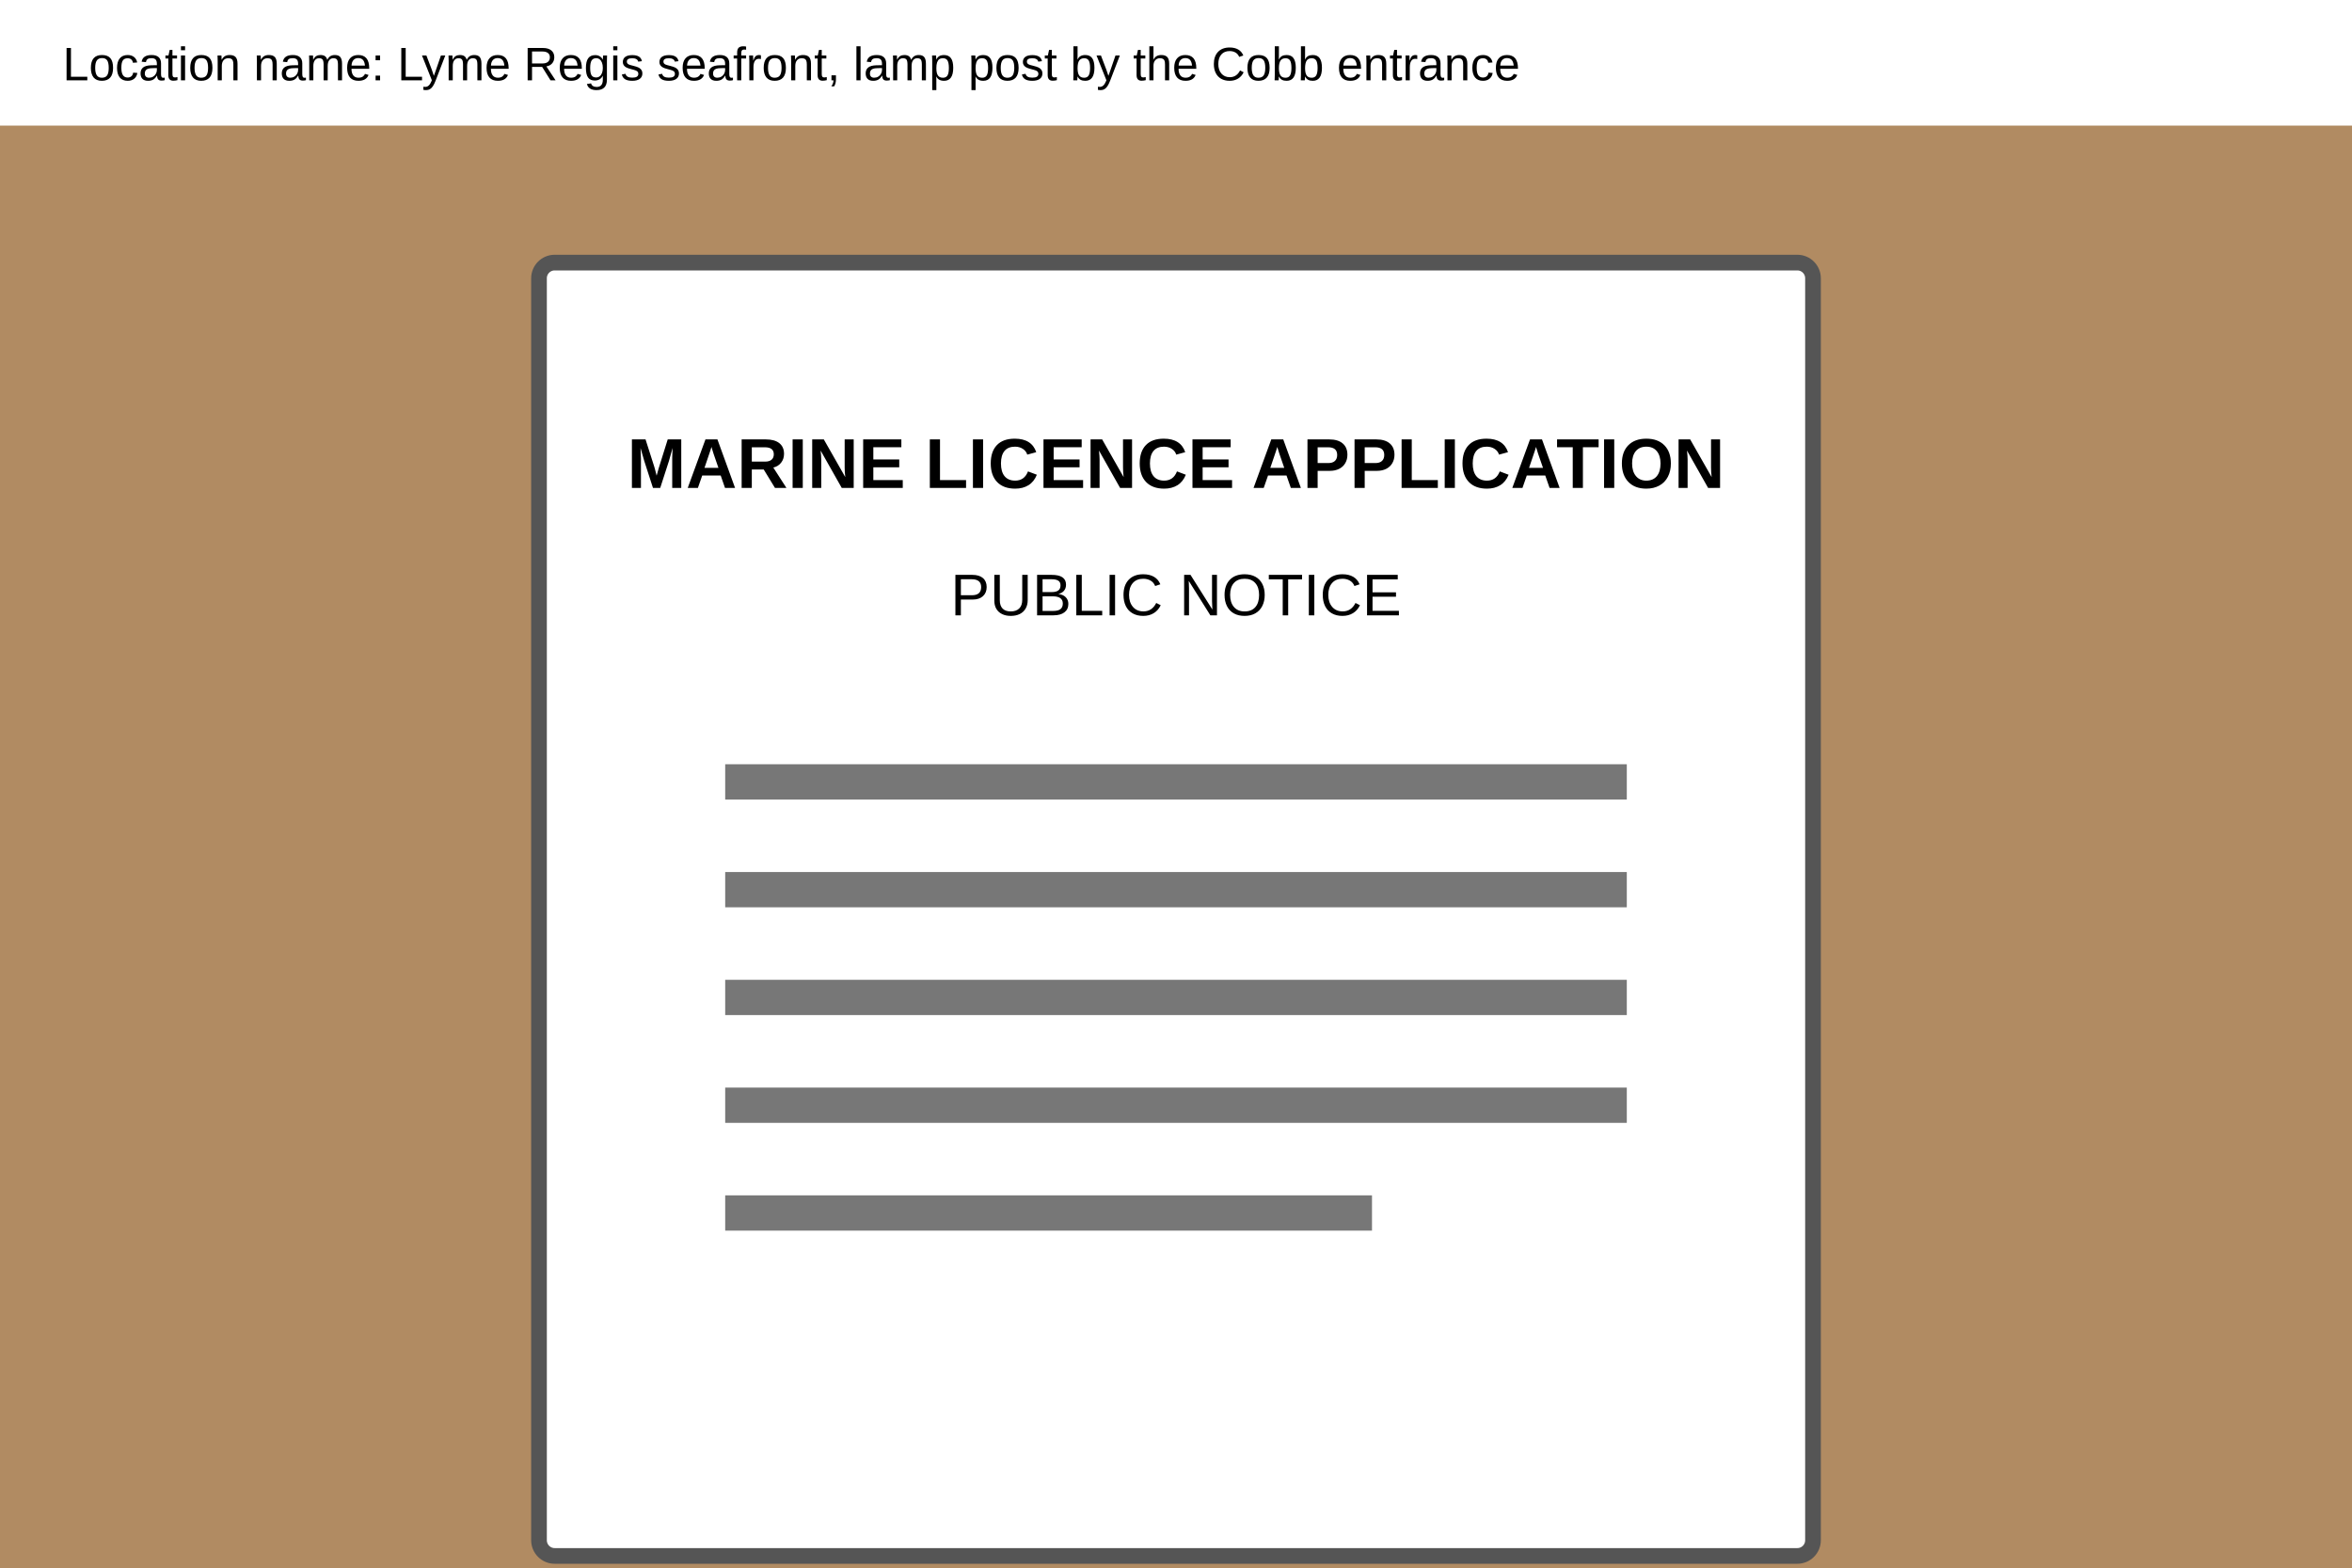
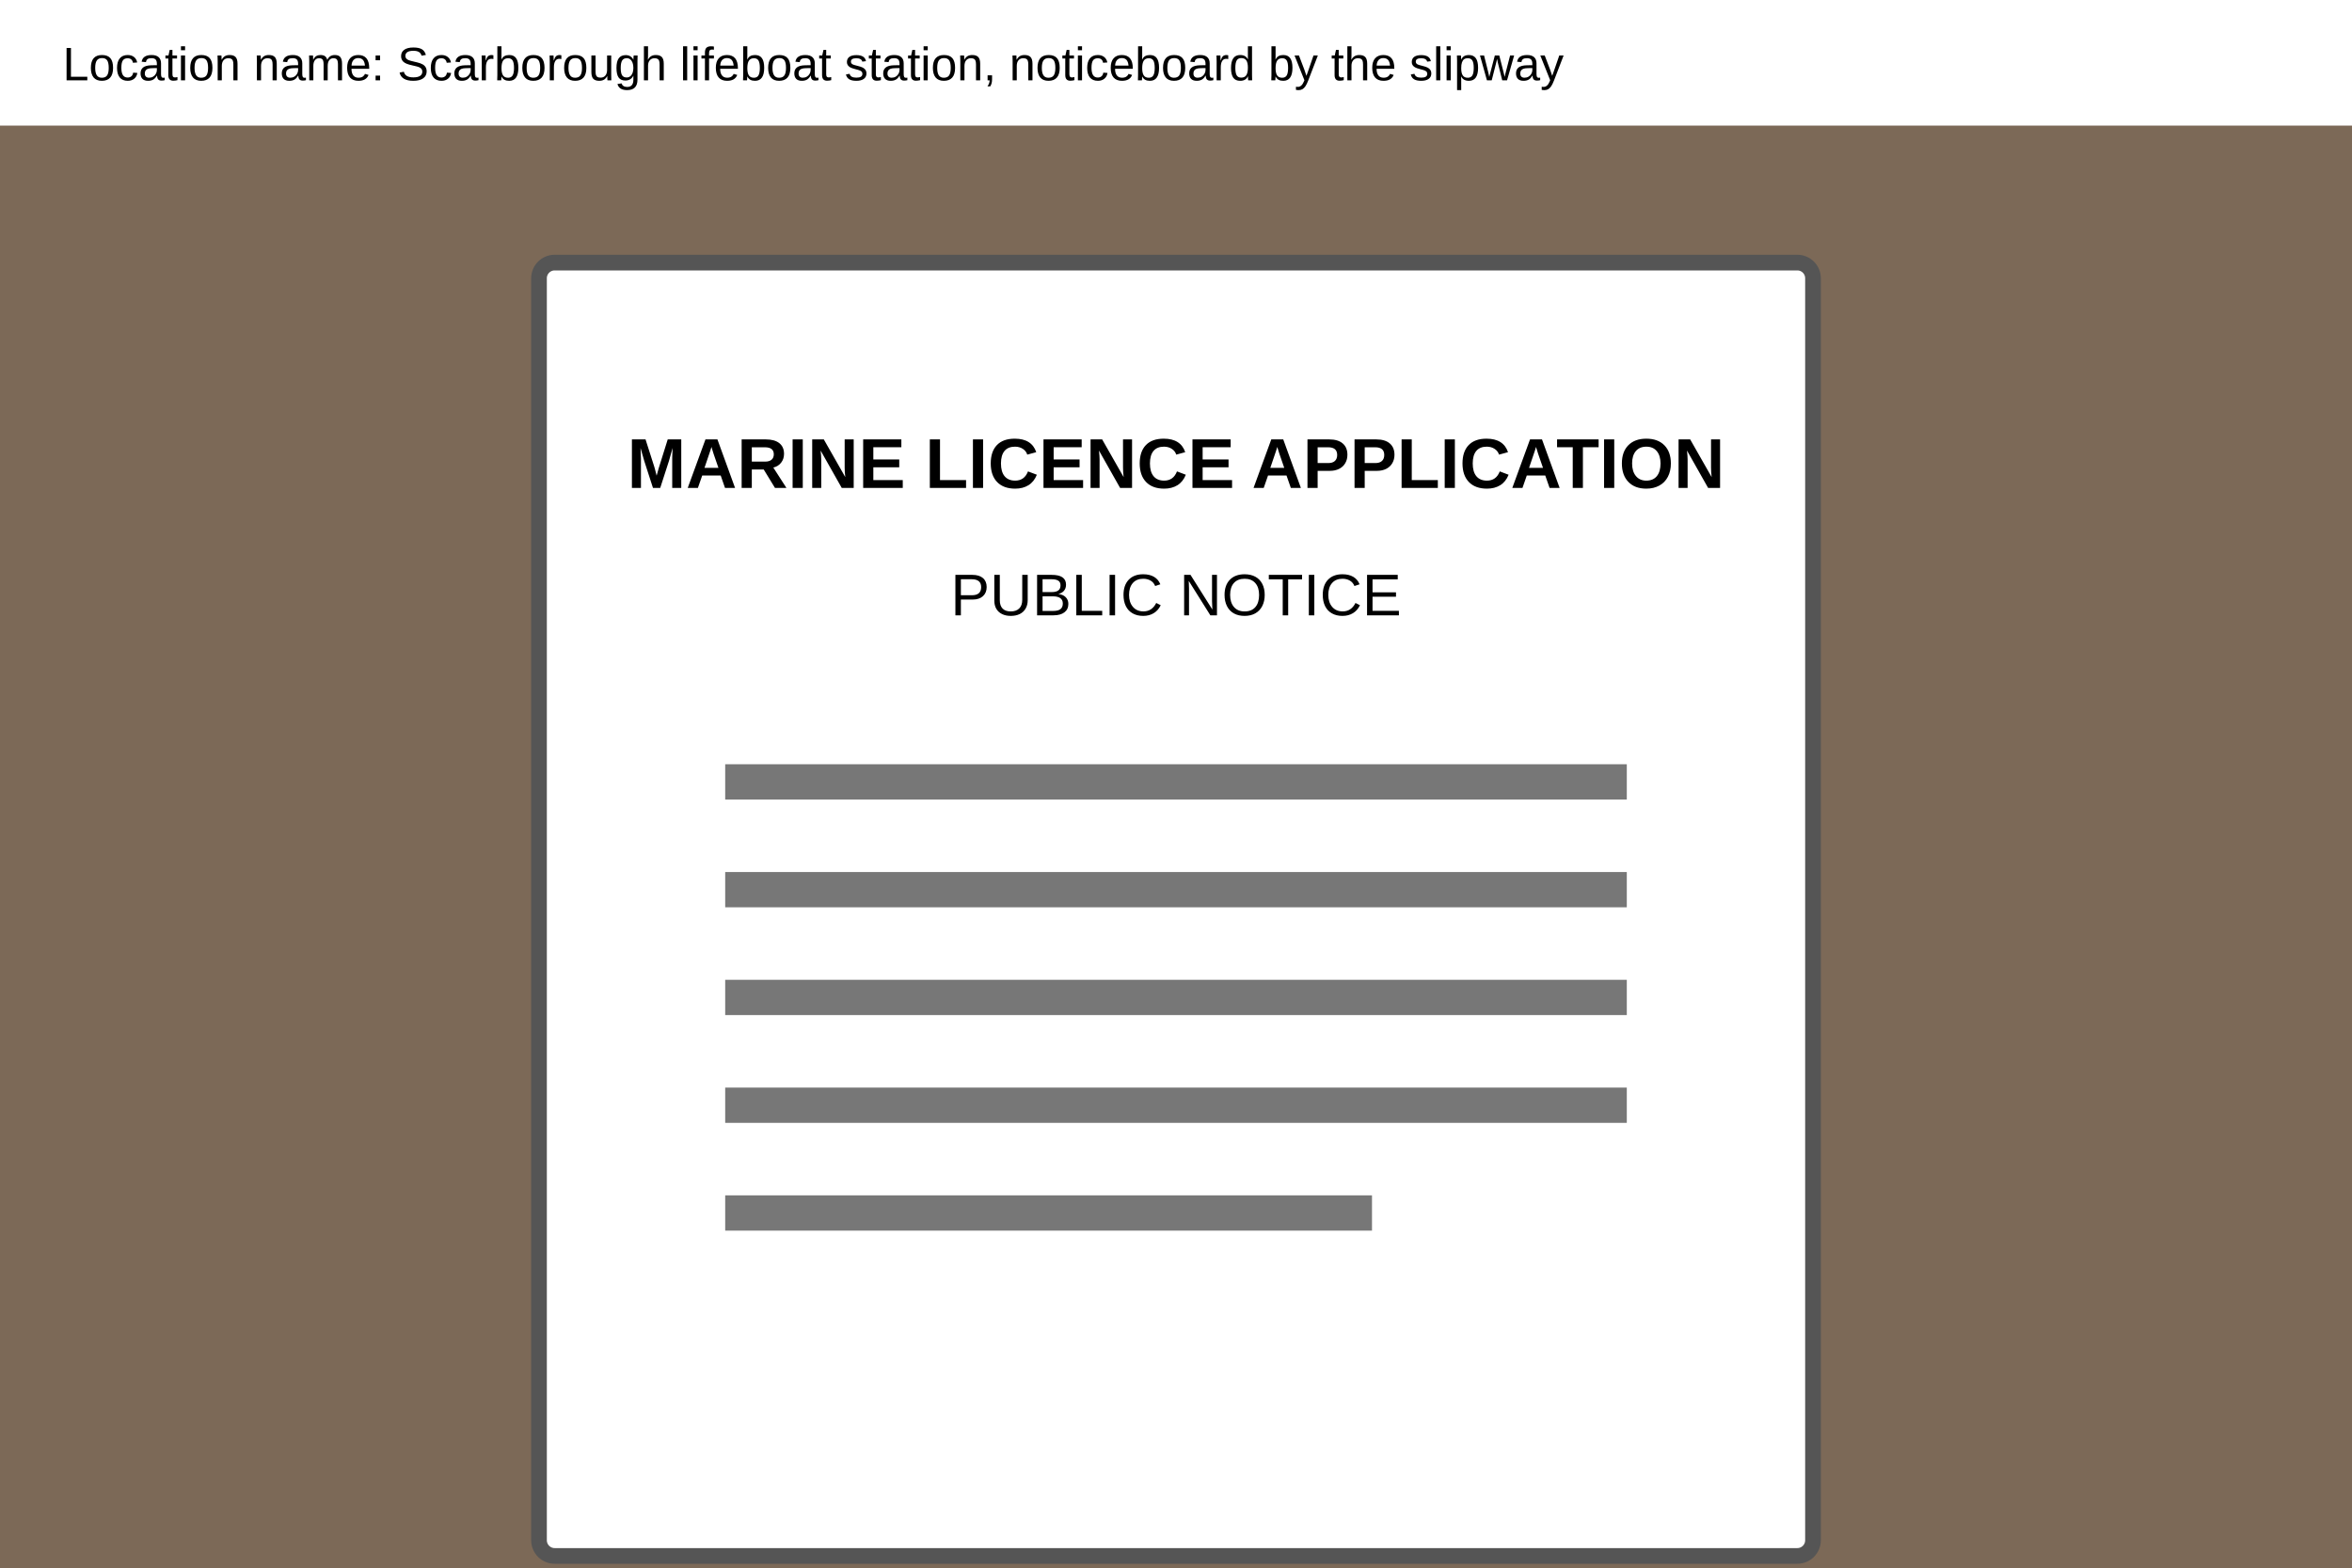
<svg xmlns="http://www.w3.org/2000/svg" width="1200" height="800" viewBox="0 0 1200 800">
  <g transform="translate(0 64)">
-     <rect width="1200" height="800" fill="#b18b62" />
+     <rect width="1200" height="800" fill="#7c6957" />
    <rect x="275" y="70" width="650" height="660" rx="8" fill="#fff" stroke="#555" stroke-width="8" />
    <text x="600" y="185" text-anchor="middle" font-family="Arial" font-size="36" font-weight="700">MARINE LICENCE APPLICATION</text>
    <text x="600" y="250" text-anchor="middle" font-family="Arial" font-size="30">PUBLIC NOTICE</text>
    <path d="M370 335h460M370 390h460M370 445h460M370 500h460M370 555h330" stroke="#777" stroke-width="18" />
  </g>
  <rect width="1200" height="64" fill="#fff" />
-   <text x="32" y="41" font-family="Arial" font-size="24">Location name: Lyme Regis seafront, lamp post by the Cobb entrance</text>
+   <text x="32" y="41" font-family="Arial" font-size="24">Location name: Scarborough lifeboat station, noticeboard by the slipway</text>
</svg>
